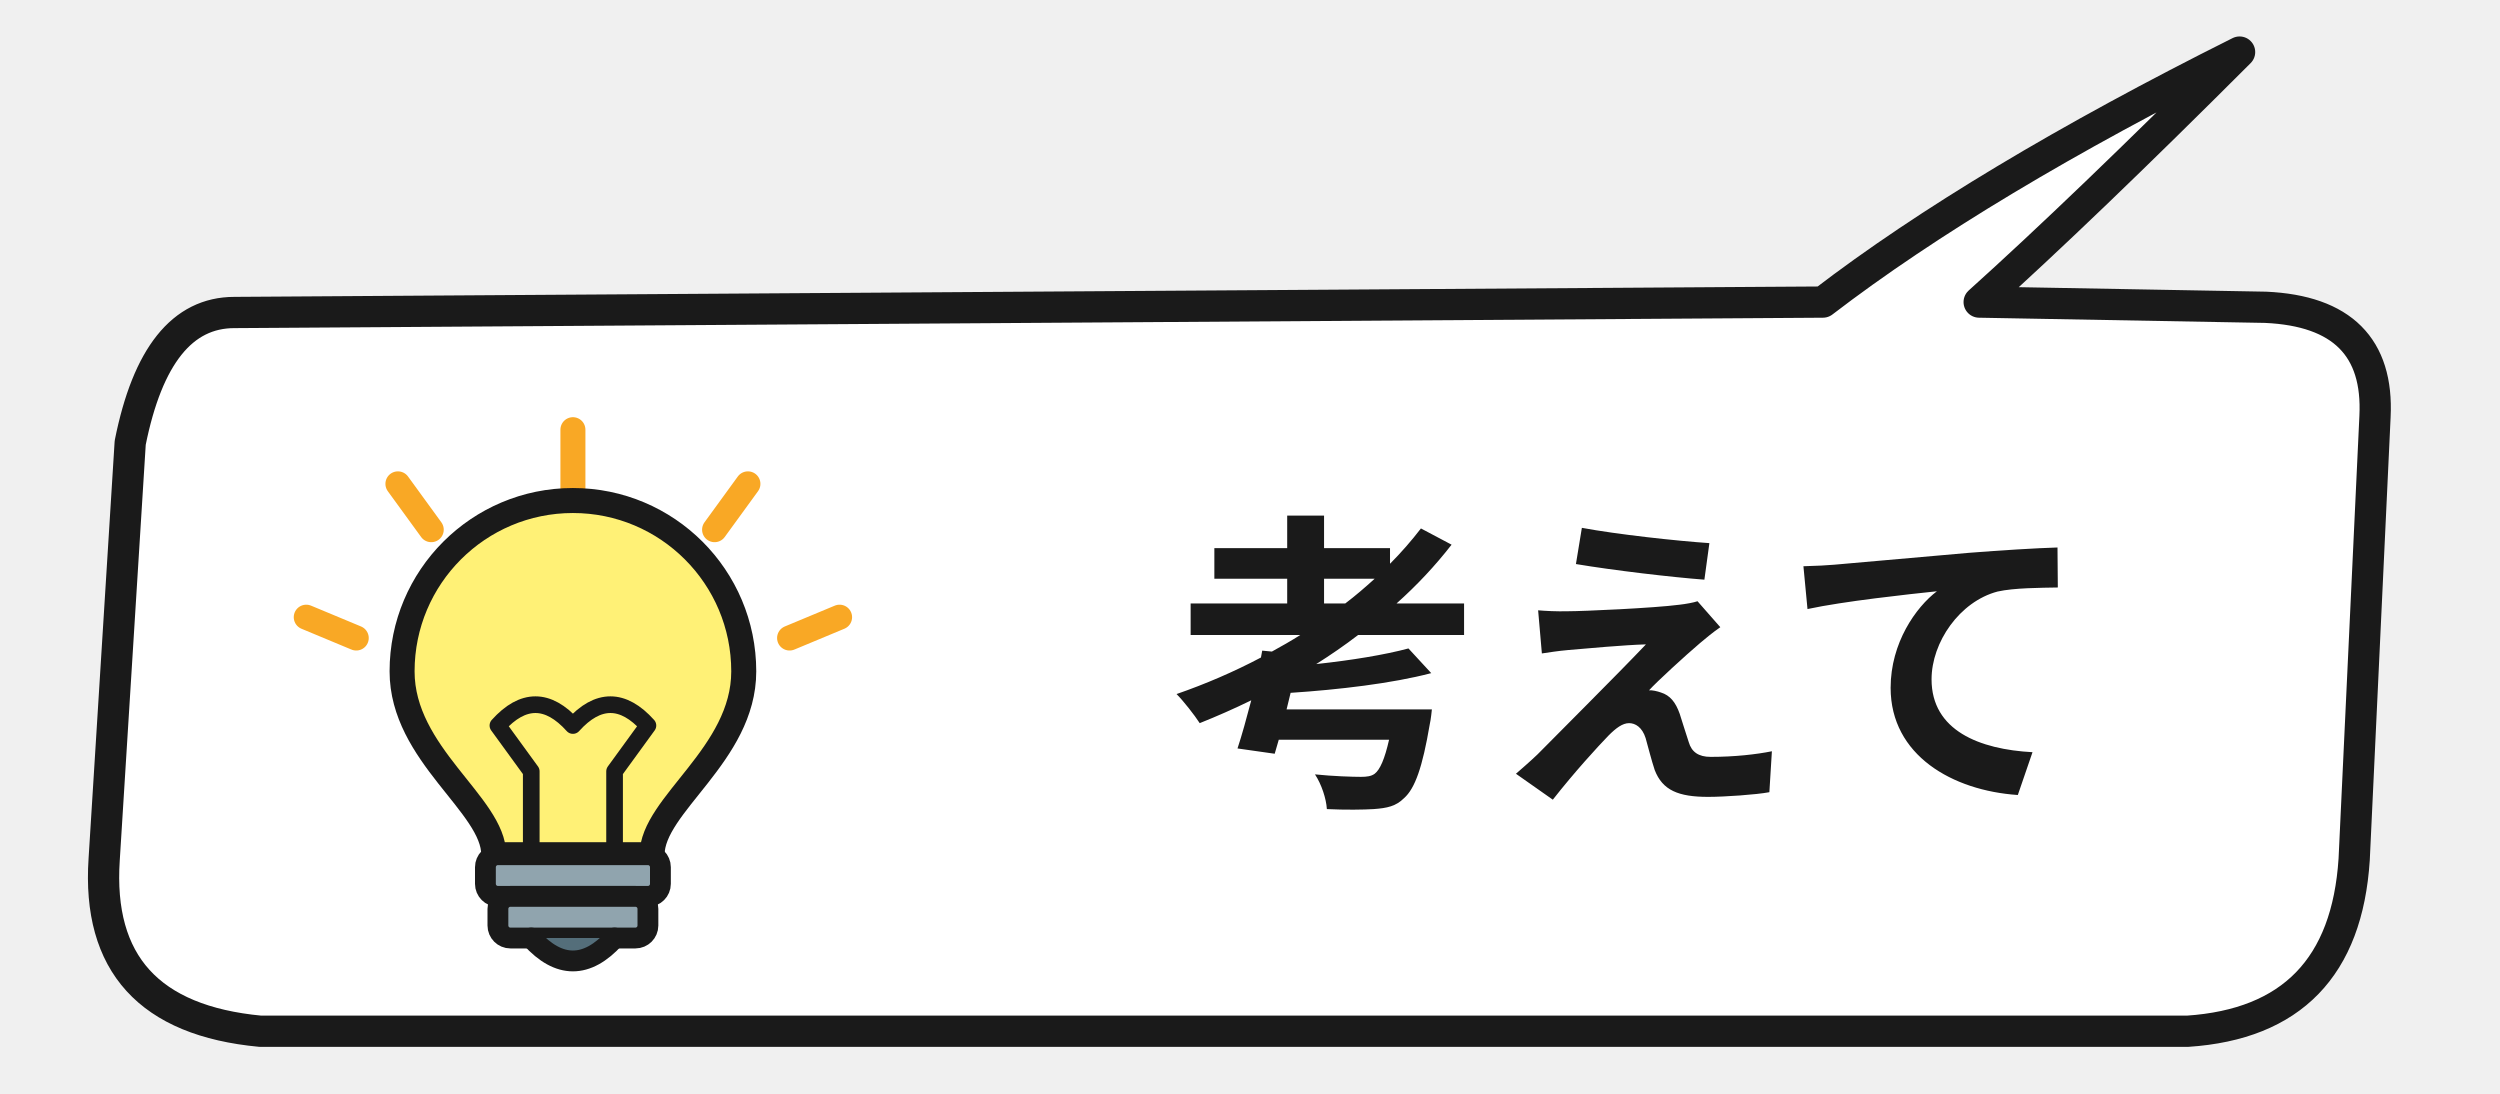
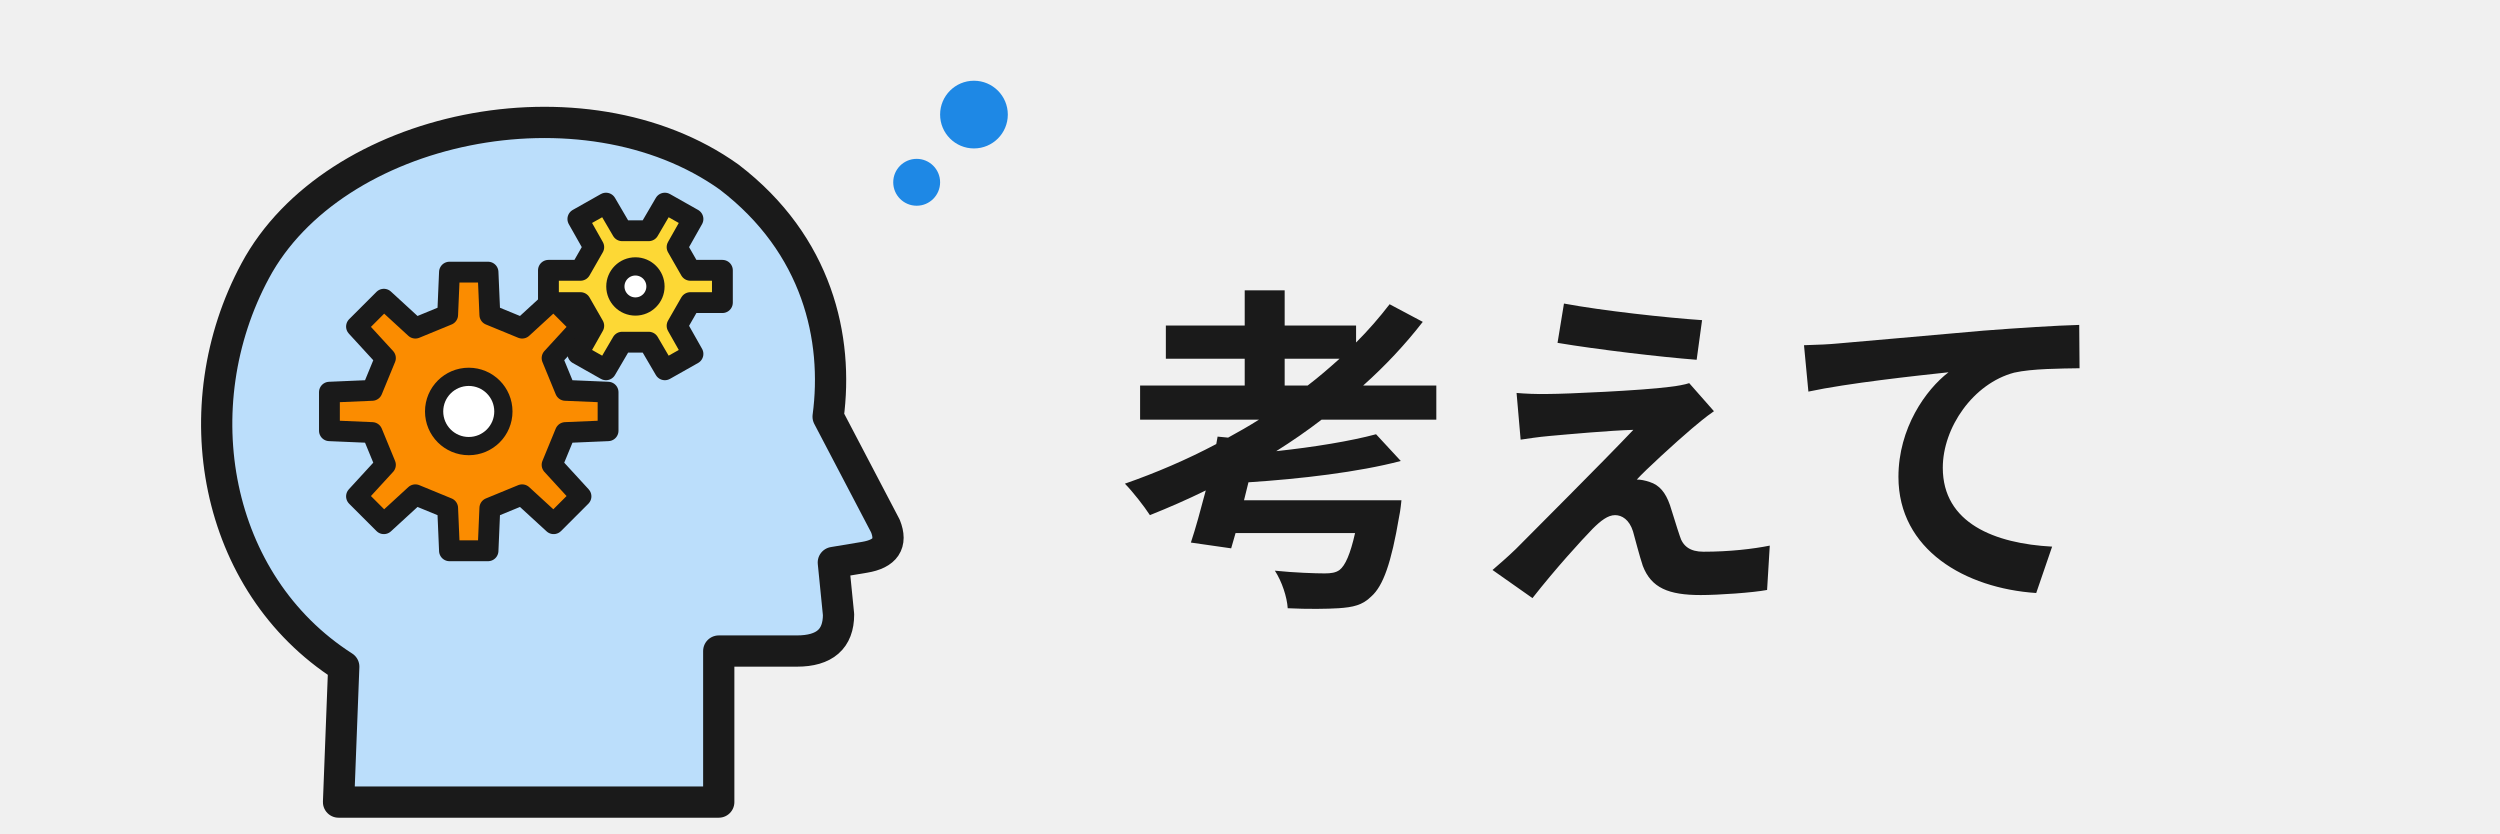
- <svg xmlns="http://www.w3.org/2000/svg" viewBox="0 0 960 420" width="960" height="420">
+ <svg xmlns="http://www.w3.org/2000/svg" viewBox="0 0 960 320" width="960" height="320">
  <style>text{font-family:"IPAGothic","BIZ UDPGothic","Hiragino Maru Gothic ProN","Meiryo",sans-serif;font-weight:bold}</style>
-   <path d="M90 120 Q60 120 50 170 L40 330 Q36 390 100 396 L840 396 Q900 392 904 330 L912 160 Q914 120 870 118 L760 116 Q800 80 860 20 Q760 70 700 116 Z" fill="#ffffff" stroke="#1a1a1a" stroke-width="12" stroke-linejoin="round" />
-   <g transform="translate(220 285) scale(0.8)" stroke="#1a1a1a" stroke-linecap="round" stroke-linejoin="round">
-     <path d="M0 -150 L0 -122 M-84 -124 L-68 -102 M84 -124 L68 -102 M-128 -60 L-104 -50 M128 -60 L104 -50" stroke="#f9a825" stroke-width="12" fill="none" />
-     <path d="M-38 54 C-38 30 -82 6 -82 -34 A82 82 0 1 1 82 -34 C82 6 38 30 38 54 Z" fill="#fff176" stroke-width="12" />
-     <path d="M-20 52 L-20 14 L-36 -8 M20 52 L20 14 L36 -8 M-36 -8 Q-18 -28 0 -8 Q18 -28 36 -8" fill="none" stroke-width="8" />
-     <rect x="-42" y="54" width="84" height="20" rx="6" fill="#90a4ae" stroke-width="10" />
-     <rect x="-36" y="74" width="72" height="20" rx="6" fill="#90a4ae" stroke-width="10" />
-     <path d="M-20 94 Q0 116 20 94" fill="#546e7a" stroke-width="10" />
+   <g transform="translate(10 10)">
+     <path d="M120 298 L122 246 C72 214 60 146 88 94 C118 38 214 18 270 58 C304 84 312 120 308 150 L330 192 Q334 202 322 204 L310 206 L312 226 Q312 240 296 240 L266 240 L266 298 Z" fill="#bbdefb" stroke="#1a1a1a" stroke-width="12" stroke-linejoin="round" />
+     <polygon points="207.1,139.9 223.5,140.6 223.5,155.4 207.1,156.1 202.0,168.5 213.1,180.6 202.6,191.1 190.5,180.0 178.1,185.1 177.4,201.5 162.6,201.5 161.9,185.1 149.5,180.0 137.4,191.1 126.9,180.6 138.0,168.5 132.9,156.1 116.5,155.4 116.5,140.6 132.9,139.9 138.0,127.5 126.9,115.4 137.4,104.9 149.5,116.0 161.9,110.9 162.6,94.5 177.4,94.5 178.1,110.9 190.5,116.0 202.6,104.9 213.1,115.4 202.0,127.5" fill="#fb8c00" stroke="#1a1a1a" stroke-width="8" stroke-linejoin="round" />
+     <circle cx="170" cy="148" r="13.3" fill="#ffffff" stroke="#1a1a1a" stroke-width="7" />
+     <polygon points="255.1,93.8 267.4,93.8 267.4,106.2 255.1,106.2 250.0,115.1 256.1,125.9 245.3,132.0 239.1,121.4 228.9,121.4 222.7,132.0 211.9,125.9 218.0,115.1 212.9,106.2 200.6,106.2 200.6,93.8 212.9,93.8 218.0,84.9 211.9,74.1 222.7,68.0 228.9,78.6 239.1,78.6 245.3,68.0 256.1,74.1 250.0,84.9" fill="#fdd835" stroke="#1a1a1a" stroke-width="8" stroke-linejoin="round" />
+     <circle cx="234" cy="100" r="7.7" fill="#ffffff" stroke="#1a1a1a" stroke-width="7" />
  </g>
-   <text x="450" y="300" font-size="120" fill="#1a1a1a">考えて</text>
+   <g fill="#1e88e5">
+     <circle cx="352" cy="70" r="9" />
+     <circle cx="374" cy="44" r="13" />
+   </g>
+   <text x="430" y="222" font-size="130" fill="#1a1a1a">考えて</text>
</svg>
